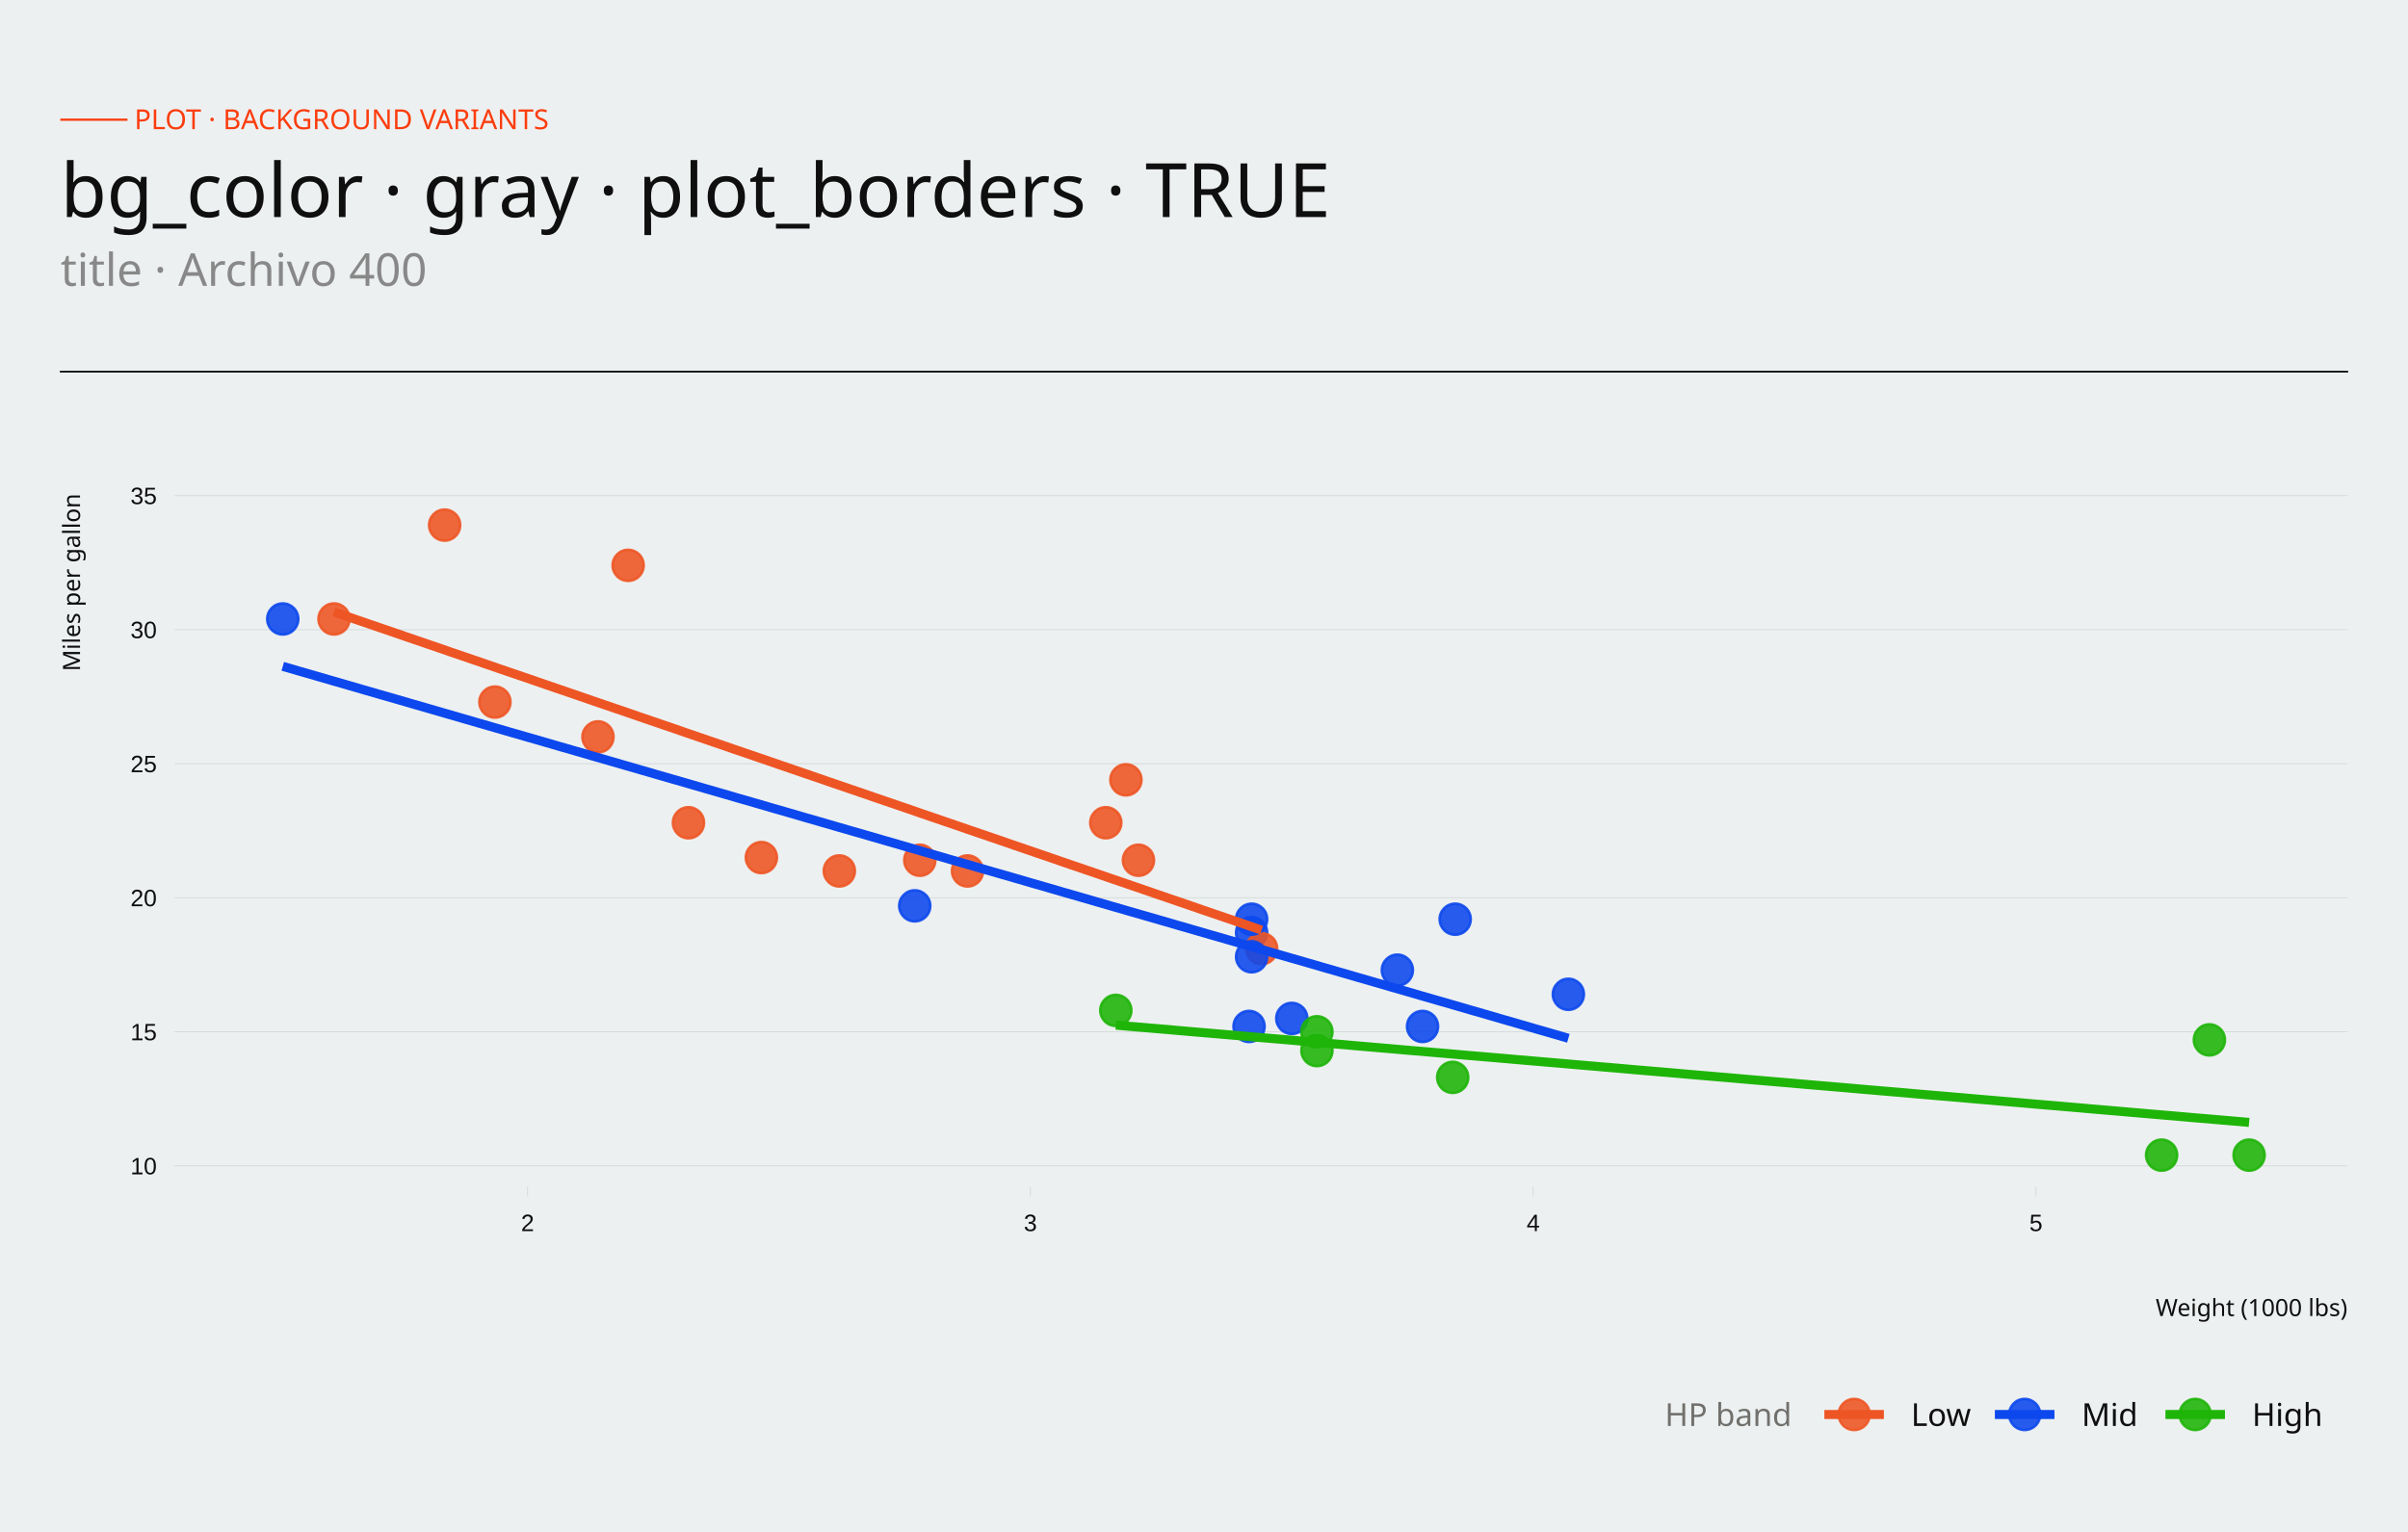
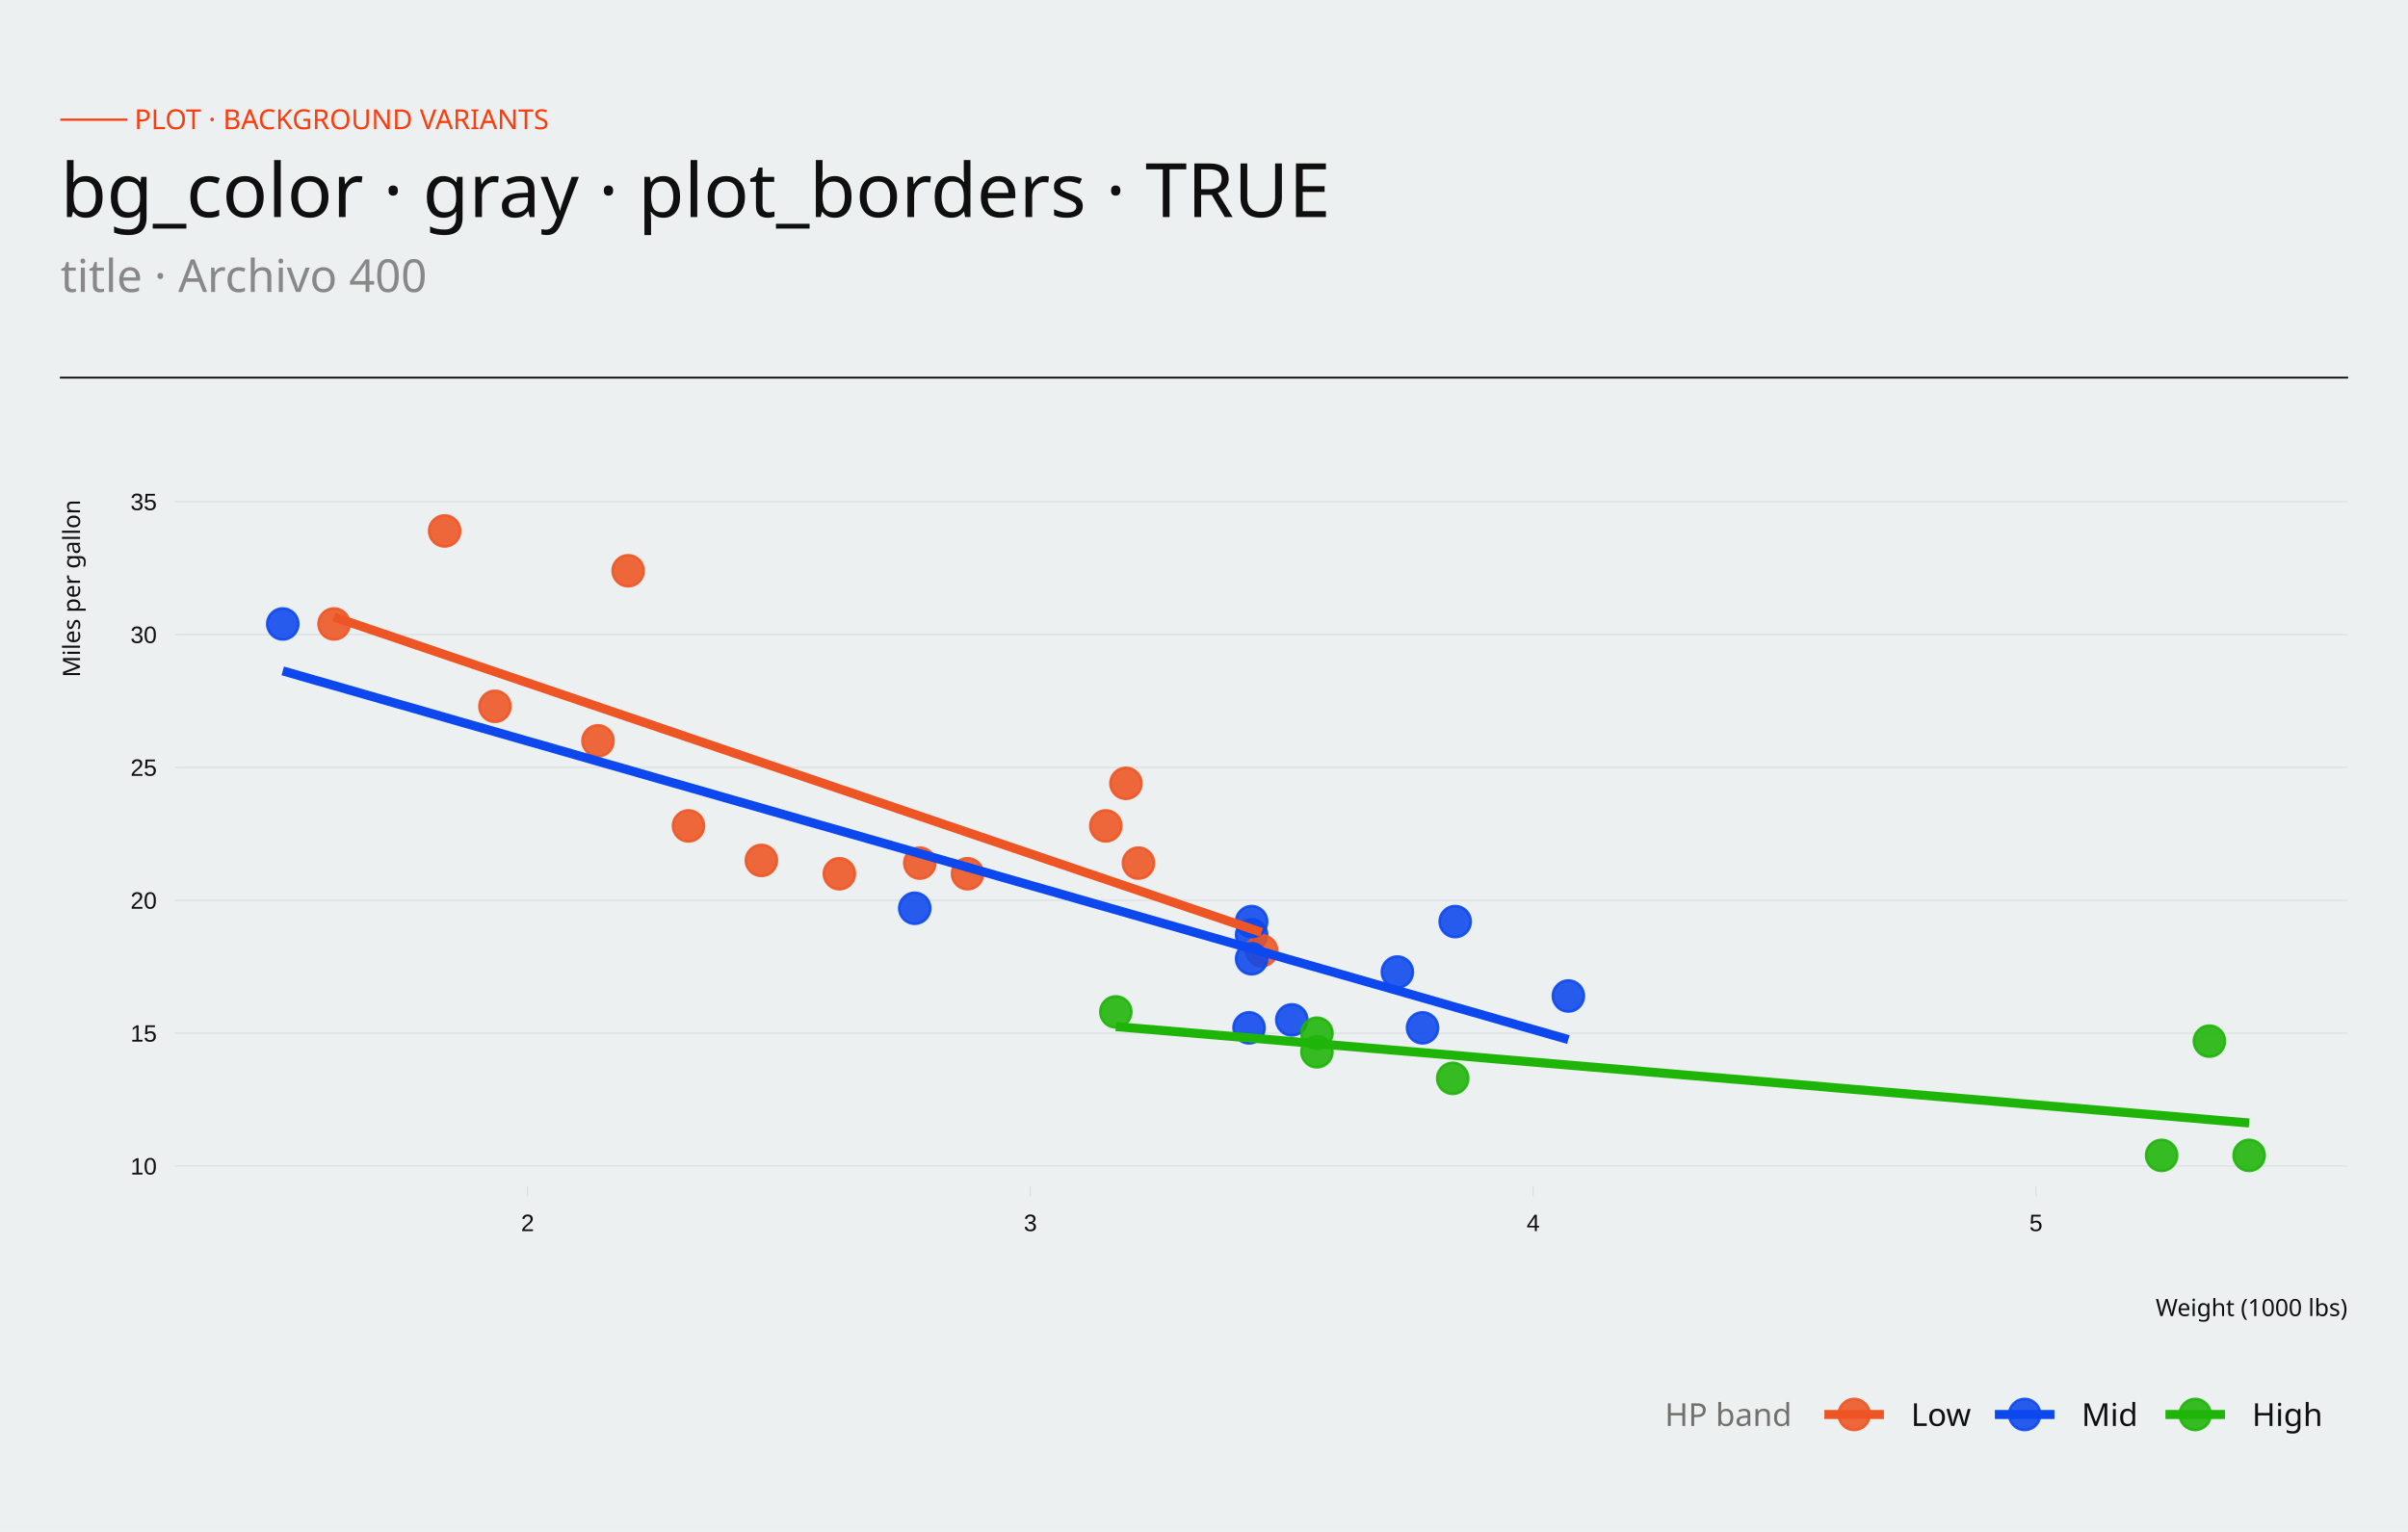
<svg xmlns="http://www.w3.org/2000/svg" width="396.00pt" height="252.00pt" viewBox="0 0 396.00 252.00">
  <g class="svglite">
    <defs>
      <style type="text/css">
    .svglite line, .svglite polyline, .svglite polygon, .svglite path, .svglite rect, .svglite circle {
      fill: none;
      stroke: #000000;
      stroke-linecap: round;
      stroke-linejoin: round;
      stroke-miterlimit: 10.00;
    }
    .svglite text {
      white-space: pre;
    }
    .svglite g.glyphgroup path {
      fill: inherit;
      stroke: none;
    }
  </style>
    </defs>
    <rect width="100%" height="100%" style="stroke: none; fill: none;" />
    <defs>
      <clipPath id="cpMC4wMHwzOTYuMDB8MC4wMHwyNTIuMDA=">
        <rect x="0.00" y="0.00" width="396.00" height="252.00" />
      </clipPath>
    </defs>
    <g clip-path="url(#cpMC4wMHwzOTYuMDB8MC4wMHwyNTIuMDA=)">
      <rect x="0.00" y="0.00" width="396.00" height="252.00" style="stroke-width: 0.63; stroke: none; fill: #EDF0F1;" />
    </g>
    <defs>
-       <clipPath id="cpMzAuMzN8Mzg2LjA0fDgxLjIwfDE5NS4yMA==">
-         <rect x="30.33" y="81.20" width="355.71" height="114.00" />
+       <clipPath id="cpMzAuMzN8Mzg2LjA0fDgyLjIwfDE5NS4yMA==">
+         <rect x="30.33" y="82.20" width="355.71" height="113.00" />
      </clipPath>
    </defs>
-     <g clip-path="url(#cpMzAuMzN8Mzg2LjA0fDgxLjIwfDE5NS4yMA==)">
-       <rect x="30.33" y="81.20" width="355.71" height="114.00" style="stroke-width: 0.63; stroke: none; fill: #EDF0F1;" />
-       <polyline points="30.33,191.78 386.04,191.78 " style="stroke-width: 0.15; stroke: #D4D9DB; stroke-linecap: butt;" />
-       <polyline points="30.33,169.73 386.04,169.73 " style="stroke-width: 0.15; stroke: #D4D9DB; stroke-linecap: butt;" />
-       <polyline points="30.33,147.68 386.04,147.68 " style="stroke-width: 0.15; stroke: #D4D9DB; stroke-linecap: butt;" />
-       <polyline points="30.33,125.63 386.04,125.63 " style="stroke-width: 0.15; stroke: #D4D9DB; stroke-linecap: butt;" />
-       <polyline points="30.33,103.58 386.04,103.58 " style="stroke-width: 0.15; stroke: #D4D9DB; stroke-linecap: butt;" />
-       <polyline points="30.33,81.53 386.04,81.53 " style="stroke-width: 0.15; stroke: #D4D9DB; stroke-linecap: butt;" />
-       <circle cx="138.03" cy="143.27" r="2.56" style="stroke-width: 0.42; stroke: #EE5524; stroke-opacity: 0.88; fill: #EE5524; fill-opacity: 0.88;" />
-       <circle cx="159.11" cy="143.27" r="2.56" style="stroke-width: 0.42; stroke: #EE5524; stroke-opacity: 0.88; fill: #EE5524; fill-opacity: 0.88;" />
-       <circle cx="113.22" cy="135.34" r="2.56" style="stroke-width: 0.42; stroke: #EE5524; stroke-opacity: 0.88; fill: #EE5524; fill-opacity: 0.88;" />
-       <circle cx="187.22" cy="141.51" r="2.56" style="stroke-width: 0.42; stroke: #EE5524; stroke-opacity: 0.88; fill: #EE5524; fill-opacity: 0.88;" />
-       <circle cx="205.83" cy="153.42" r="2.56" style="stroke-width: 0.42; stroke: #0C48ED; stroke-opacity: 0.88; fill: #0C48ED; fill-opacity: 0.88;" />
-       <circle cx="207.48" cy="156.06" r="2.56" style="stroke-width: 0.42; stroke: #EE5524; stroke-opacity: 0.88; fill: #EE5524; fill-opacity: 0.88;" />
-       <circle cx="216.57" cy="172.82" r="2.56" style="stroke-width: 0.42; stroke: #1EB508; stroke-opacity: 0.88; fill: #1EB508; fill-opacity: 0.88;" />
-       <circle cx="185.16" cy="128.28" r="2.56" style="stroke-width: 0.42; stroke: #EE5524; stroke-opacity: 0.88; fill: #EE5524; fill-opacity: 0.88;" />
-       <circle cx="181.85" cy="135.34" r="2.56" style="stroke-width: 0.42; stroke: #EE5524; stroke-opacity: 0.88; fill: #EE5524; fill-opacity: 0.88;" />
-       <circle cx="205.83" cy="151.21" r="2.56" style="stroke-width: 0.42; stroke: #0C48ED; stroke-opacity: 0.88; fill: #0C48ED; fill-opacity: 0.88;" />
-       <circle cx="205.83" cy="157.39" r="2.56" style="stroke-width: 0.42; stroke: #0C48ED; stroke-opacity: 0.88; fill: #0C48ED; fill-opacity: 0.88;" />
-       <circle cx="257.92" cy="163.56" r="2.56" style="stroke-width: 0.42; stroke: #0C48ED; stroke-opacity: 0.88; fill: #0C48ED; fill-opacity: 0.88;" />
-       <circle cx="229.80" cy="159.59" r="2.56" style="stroke-width: 0.42; stroke: #0C48ED; stroke-opacity: 0.88; fill: #0C48ED; fill-opacity: 0.88;" />
-       <circle cx="233.94" cy="168.85" r="2.56" style="stroke-width: 0.42; stroke: #0C48ED; stroke-opacity: 0.88; fill: #0C48ED; fill-opacity: 0.88;" />
-       <circle cx="355.48" cy="190.02" r="2.56" style="stroke-width: 0.42; stroke: #1EB508; stroke-opacity: 0.88; fill: #1EB508; fill-opacity: 0.88;" />
-       <circle cx="369.87" cy="190.02" r="2.56" style="stroke-width: 0.42; stroke: #1EB508; stroke-opacity: 0.88; fill: #1EB508; fill-opacity: 0.88;" />
-       <circle cx="363.34" cy="171.06" r="2.56" style="stroke-width: 0.42; stroke: #1EB508; stroke-opacity: 0.88; fill: #1EB508; fill-opacity: 0.88;" />
-       <circle cx="103.30" cy="93.00" r="2.56" style="stroke-width: 0.42; stroke: #EE5524; stroke-opacity: 0.88; fill: #EE5524; fill-opacity: 0.88;" />
-       <circle cx="54.93" cy="101.82" r="2.56" style="stroke-width: 0.42; stroke: #EE5524; stroke-opacity: 0.88; fill: #EE5524; fill-opacity: 0.88;" />
-       <circle cx="73.12" cy="86.38" r="2.56" style="stroke-width: 0.42; stroke: #EE5524; stroke-opacity: 0.88; fill: #EE5524; fill-opacity: 0.88;" />
-       <circle cx="125.21" cy="141.07" r="2.56" style="stroke-width: 0.42; stroke: #EE5524; stroke-opacity: 0.88; fill: #EE5524; fill-opacity: 0.88;" />
-       <circle cx="212.44" cy="167.53" r="2.56" style="stroke-width: 0.42; stroke: #0C48ED; stroke-opacity: 0.88; fill: #0C48ED; fill-opacity: 0.88;" />
-       <circle cx="205.41" cy="168.85" r="2.56" style="stroke-width: 0.42; stroke: #0C48ED; stroke-opacity: 0.88; fill: #0C48ED; fill-opacity: 0.88;" />
-       <circle cx="238.90" cy="177.23" r="2.56" style="stroke-width: 0.42; stroke: #1EB508; stroke-opacity: 0.88; fill: #1EB508; fill-opacity: 0.88;" />
-       <circle cx="239.31" cy="151.21" r="2.56" style="stroke-width: 0.42; stroke: #0C48ED; stroke-opacity: 0.88; fill: #0C48ED; fill-opacity: 0.88;" />
-       <circle cx="81.39" cy="115.49" r="2.56" style="stroke-width: 0.42; stroke: #EE5524; stroke-opacity: 0.88; fill: #EE5524; fill-opacity: 0.88;" />
-       <circle cx="98.34" cy="121.22" r="2.56" style="stroke-width: 0.42; stroke: #EE5524; stroke-opacity: 0.88; fill: #EE5524; fill-opacity: 0.88;" />
-       <circle cx="46.50" cy="101.82" r="2.56" style="stroke-width: 0.42; stroke: #0C48ED; stroke-opacity: 0.88; fill: #0C48ED; fill-opacity: 0.88;" />
-       <circle cx="183.50" cy="166.21" r="2.56" style="stroke-width: 0.42; stroke: #1EB508; stroke-opacity: 0.88; fill: #1EB508; fill-opacity: 0.88;" />
-       <circle cx="150.43" cy="149.01" r="2.56" style="stroke-width: 0.42; stroke: #0C48ED; stroke-opacity: 0.88; fill: #0C48ED; fill-opacity: 0.88;" />
-       <circle cx="216.57" cy="169.73" r="2.56" style="stroke-width: 0.42; stroke: #1EB508; stroke-opacity: 0.88; fill: #1EB508; fill-opacity: 0.88;" />
-       <circle cx="151.26" cy="141.51" r="2.56" style="stroke-width: 0.42; stroke: #EE5524; stroke-opacity: 0.88; fill: #EE5524; fill-opacity: 0.88;" />
-       <polyline points="54.93,100.67 56.86,101.33 58.79,102.00 60.72,102.66 62.65,103.32 64.59,103.98 66.52,104.65 68.45,105.31 70.38,105.97 72.31,106.63 74.24,107.30 76.17,107.96 78.10,108.62 80.03,109.28 81.96,109.95 83.90,110.61 85.83,111.27 87.76,111.93 89.69,112.60 91.62,113.26 93.55,113.92 95.48,114.58 97.41,115.25 99.34,115.91 101.27,116.57 103.21,117.23 105.14,117.90 107.07,118.56 109.00,119.22 110.93,119.88 112.86,120.55 114.79,121.21 116.72,121.87 118.65,122.53 120.58,123.20 122.52,123.86 124.45,124.52 126.38,125.18 128.31,125.85 130.24,126.51 132.17,127.17 134.10,127.83 136.03,128.50 137.96,129.16 139.89,129.82 141.83,130.48 143.76,131.15 145.69,131.81 147.62,132.47 149.55,133.13 151.48,133.80 153.41,134.46 155.34,135.12 157.27,135.78 159.20,136.45 161.14,137.11 163.07,137.77 165.00,138.43 166.93,139.10 168.86,139.76 170.79,140.42 172.72,141.08 174.65,141.75 176.58,142.41 178.51,143.07 180.45,143.73 182.38,144.40 184.31,145.06 186.24,145.72 188.17,146.38 190.10,147.05 192.03,147.71 193.96,148.37 195.89,149.03 197.82,149.70 199.76,150.36 201.69,151.02 203.62,151.68 205.55,152.35 207.48,153.01 " style="stroke-width: 1.49; stroke: #EE5524; stroke-linecap: butt;" />
-       <polyline points="46.50,109.61 49.17,110.39 51.85,111.16 54.53,111.94 57.20,112.71 59.88,113.49 62.55,114.26 65.23,115.03 67.91,115.81 70.58,116.58 73.26,117.36 75.93,118.13 78.61,118.91 81.29,119.68 83.96,120.46 86.64,121.23 89.32,122.00 91.99,122.78 94.67,123.55 97.34,124.33 100.02,125.10 102.70,125.88 105.37,126.65 108.05,127.43 110.73,128.20 113.40,128.97 116.08,129.75 118.75,130.52 121.43,131.30 124.11,132.07 126.78,132.85 129.46,133.62 132.13,134.40 134.81,135.17 137.49,135.95 140.16,136.72 142.84,137.49 145.52,138.27 148.19,139.04 150.87,139.82 153.54,140.59 156.22,141.37 158.90,142.14 161.57,142.92 164.25,143.69 166.93,144.46 169.60,145.24 172.28,146.01 174.95,146.79 177.63,147.56 180.31,148.34 182.98,149.11 185.66,149.89 188.34,150.66 191.01,151.43 193.69,152.21 196.36,152.98 199.04,153.76 201.72,154.53 204.39,155.31 207.07,156.08 209.74,156.86 212.42,157.63 215.10,158.40 217.77,159.18 220.45,159.95 223.13,160.73 225.80,161.50 228.48,162.28 231.15,163.05 233.83,163.83 236.51,164.60 239.18,165.37 241.86,166.15 244.54,166.92 247.21,167.70 249.89,168.47 252.56,169.25 255.24,170.02 257.92,170.80 " style="stroke-width: 1.49; stroke: #0C48ED; stroke-linecap: butt;" />
-       <polyline points="183.50,168.63 185.86,168.84 188.22,169.04 190.58,169.24 192.94,169.44 195.30,169.65 197.66,169.85 200.02,170.05 202.37,170.25 204.73,170.46 207.09,170.66 209.45,170.86 211.81,171.06 214.17,171.27 216.53,171.47 218.89,171.67 221.25,171.87 223.61,172.08 225.97,172.28 228.32,172.48 230.68,172.69 233.04,172.89 235.40,173.09 237.76,173.29 240.12,173.50 242.48,173.70 244.84,173.90 247.20,174.10 249.56,174.31 251.91,174.51 254.27,174.71 256.63,174.91 258.99,175.12 261.35,175.32 263.71,175.52 266.07,175.72 268.43,175.93 270.79,176.13 273.15,176.33 275.51,176.53 277.86,176.74 280.22,176.94 282.58,177.14 284.94,177.34 287.30,177.55 289.66,177.75 292.02,177.95 294.38,178.15 296.74,178.36 299.10,178.56 301.46,178.76 303.81,178.96 306.17,179.17 308.53,179.37 310.89,179.57 313.25,179.77 315.61,179.98 317.97,180.18 320.33,180.38 322.69,180.58 325.05,180.79 327.41,180.99 329.76,181.19 332.12,181.39 334.48,181.60 336.84,181.80 339.20,182.00 341.56,182.20 343.92,182.41 346.28,182.61 348.64,182.81 351.00,183.02 353.36,183.22 355.71,183.42 358.07,183.62 360.43,183.83 362.79,184.03 365.15,184.23 367.51,184.43 369.87,184.64 " style="stroke-width: 1.49; stroke: #1EB508; stroke-linecap: butt;" />
+     <g clip-path="url(#cpMzAuMzN8Mzg2LjA0fDgyLjIwfDE5NS4yMA==)">
+       <rect x="30.33" y="82.20" width="355.71" height="113.00" style="stroke-width: 0.63; stroke: none; fill: #EDF0F1;" />
+       <polyline points="30.33,191.81 386.04,191.81 " style="stroke-width: 0.15; stroke: #D4D9DB; stroke-linecap: butt;" />
+       <polyline points="30.33,169.96 386.04,169.96 " style="stroke-width: 0.15; stroke: #D4D9DB; stroke-linecap: butt;" />
+       <polyline points="30.33,148.10 386.04,148.10 " style="stroke-width: 0.15; stroke: #D4D9DB; stroke-linecap: butt;" />
+       <polyline points="30.33,126.24 386.04,126.24 " style="stroke-width: 0.15; stroke: #D4D9DB; stroke-linecap: butt;" />
+       <polyline points="30.33,104.38 386.04,104.38 " style="stroke-width: 0.15; stroke: #D4D9DB; stroke-linecap: butt;" />
+       <polyline points="30.33,82.53 386.04,82.53 " style="stroke-width: 0.15; stroke: #D4D9DB; stroke-linecap: butt;" />
+       <circle cx="138.03" cy="143.73" r="2.56" style="stroke-width: 0.42; stroke: #EE5524; stroke-opacity: 0.88; fill: #EE5524; fill-opacity: 0.88;" />
+       <circle cx="159.11" cy="143.73" r="2.56" style="stroke-width: 0.42; stroke: #EE5524; stroke-opacity: 0.88; fill: #EE5524; fill-opacity: 0.88;" />
+       <circle cx="113.22" cy="135.86" r="2.56" style="stroke-width: 0.42; stroke: #EE5524; stroke-opacity: 0.88; fill: #EE5524; fill-opacity: 0.88;" />
+       <circle cx="187.22" cy="141.98" r="2.56" style="stroke-width: 0.42; stroke: #EE5524; stroke-opacity: 0.88; fill: #EE5524; fill-opacity: 0.88;" />
+       <circle cx="205.83" cy="153.78" r="2.56" style="stroke-width: 0.42; stroke: #0C48ED; stroke-opacity: 0.88; fill: #0C48ED; fill-opacity: 0.88;" />
+       <circle cx="207.48" cy="156.40" r="2.56" style="stroke-width: 0.42; stroke: #EE5524; stroke-opacity: 0.88; fill: #EE5524; fill-opacity: 0.88;" />
+       <circle cx="216.57" cy="173.02" r="2.56" style="stroke-width: 0.42; stroke: #1EB508; stroke-opacity: 0.88; fill: #1EB508; fill-opacity: 0.88;" />
+       <circle cx="185.16" cy="128.86" r="2.56" style="stroke-width: 0.42; stroke: #EE5524; stroke-opacity: 0.88; fill: #EE5524; fill-opacity: 0.88;" />
+       <circle cx="181.85" cy="135.86" r="2.56" style="stroke-width: 0.42; stroke: #EE5524; stroke-opacity: 0.88; fill: #EE5524; fill-opacity: 0.88;" />
+       <circle cx="205.83" cy="151.60" r="2.56" style="stroke-width: 0.42; stroke: #0C48ED; stroke-opacity: 0.88; fill: #0C48ED; fill-opacity: 0.88;" />
+       <circle cx="205.83" cy="157.72" r="2.56" style="stroke-width: 0.42; stroke: #0C48ED; stroke-opacity: 0.88; fill: #0C48ED; fill-opacity: 0.88;" />
+       <circle cx="257.92" cy="163.84" r="2.56" style="stroke-width: 0.42; stroke: #0C48ED; stroke-opacity: 0.88; fill: #0C48ED; fill-opacity: 0.88;" />
+       <circle cx="229.80" cy="159.90" r="2.56" style="stroke-width: 0.42; stroke: #0C48ED; stroke-opacity: 0.88; fill: #0C48ED; fill-opacity: 0.88;" />
+       <circle cx="233.94" cy="169.08" r="2.56" style="stroke-width: 0.42; stroke: #0C48ED; stroke-opacity: 0.88; fill: #0C48ED; fill-opacity: 0.88;" />
+       <circle cx="355.48" cy="190.06" r="2.56" style="stroke-width: 0.42; stroke: #1EB508; stroke-opacity: 0.88; fill: #1EB508; fill-opacity: 0.88;" />
+       <circle cx="369.87" cy="190.06" r="2.56" style="stroke-width: 0.42; stroke: #1EB508; stroke-opacity: 0.88; fill: #1EB508; fill-opacity: 0.88;" />
+       <circle cx="363.34" cy="171.27" r="2.56" style="stroke-width: 0.42; stroke: #1EB508; stroke-opacity: 0.88; fill: #1EB508; fill-opacity: 0.88;" />
+       <circle cx="103.30" cy="93.89" r="2.56" style="stroke-width: 0.42; stroke: #EE5524; stroke-opacity: 0.88; fill: #EE5524; fill-opacity: 0.88;" />
+       <circle cx="54.93" cy="102.64" r="2.56" style="stroke-width: 0.42; stroke: #EE5524; stroke-opacity: 0.88; fill: #EE5524; fill-opacity: 0.88;" />
+       <circle cx="73.12" cy="87.34" r="2.56" style="stroke-width: 0.42; stroke: #EE5524; stroke-opacity: 0.88; fill: #EE5524; fill-opacity: 0.88;" />
+       <circle cx="125.21" cy="141.54" r="2.56" style="stroke-width: 0.42; stroke: #EE5524; stroke-opacity: 0.88; fill: #EE5524; fill-opacity: 0.88;" />
+       <circle cx="212.44" cy="167.77" r="2.56" style="stroke-width: 0.42; stroke: #0C48ED; stroke-opacity: 0.88; fill: #0C48ED; fill-opacity: 0.88;" />
+       <circle cx="205.41" cy="169.08" r="2.56" style="stroke-width: 0.42; stroke: #0C48ED; stroke-opacity: 0.88; fill: #0C48ED; fill-opacity: 0.88;" />
+       <circle cx="238.90" cy="177.39" r="2.56" style="stroke-width: 0.42; stroke: #1EB508; stroke-opacity: 0.88; fill: #1EB508; fill-opacity: 0.88;" />
+       <circle cx="239.31" cy="151.60" r="2.56" style="stroke-width: 0.42; stroke: #0C48ED; stroke-opacity: 0.88; fill: #0C48ED; fill-opacity: 0.88;" />
+       <circle cx="81.39" cy="116.19" r="2.56" style="stroke-width: 0.42; stroke: #EE5524; stroke-opacity: 0.88; fill: #EE5524; fill-opacity: 0.88;" />
+       <circle cx="98.34" cy="121.87" r="2.56" style="stroke-width: 0.42; stroke: #EE5524; stroke-opacity: 0.88; fill: #EE5524; fill-opacity: 0.88;" />
+       <circle cx="46.50" cy="102.64" r="2.56" style="stroke-width: 0.42; stroke: #0C48ED; stroke-opacity: 0.88; fill: #0C48ED; fill-opacity: 0.88;" />
+       <circle cx="183.50" cy="166.46" r="2.56" style="stroke-width: 0.42; stroke: #1EB508; stroke-opacity: 0.88; fill: #1EB508; fill-opacity: 0.88;" />
+       <circle cx="150.43" cy="149.41" r="2.56" style="stroke-width: 0.42; stroke: #0C48ED; stroke-opacity: 0.88; fill: #0C48ED; fill-opacity: 0.88;" />
+       <circle cx="216.57" cy="169.96" r="2.56" style="stroke-width: 0.42; stroke: #1EB508; stroke-opacity: 0.88; fill: #1EB508; fill-opacity: 0.88;" />
+       <circle cx="151.26" cy="141.98" r="2.56" style="stroke-width: 0.42; stroke: #EE5524; stroke-opacity: 0.88; fill: #EE5524; fill-opacity: 0.88;" />
+       <polyline points="54.93,101.50 56.86,102.16 58.79,102.81 60.72,103.47 62.65,104.13 64.59,104.78 66.52,105.44 68.45,106.10 70.38,106.75 72.31,107.41 74.24,108.07 76.17,108.72 78.10,109.38 80.03,110.04 81.96,110.69 83.90,111.35 85.83,112.01 87.76,112.66 89.69,113.32 91.62,113.98 93.55,114.63 95.48,115.29 97.41,115.95 99.34,116.60 101.27,117.26 103.21,117.92 105.14,118.57 107.07,119.23 109.00,119.89 110.93,120.54 112.86,121.20 114.79,121.86 116.72,122.51 118.65,123.17 120.58,123.83 122.52,124.48 124.45,125.14 126.38,125.80 128.31,126.45 130.24,127.11 132.17,127.77 134.10,128.42 136.03,129.08 137.96,129.74 139.89,130.39 141.83,131.05 143.76,131.71 145.69,132.36 147.62,133.02 149.55,133.68 151.48,134.33 153.41,134.99 155.34,135.65 157.27,136.30 159.20,136.96 161.14,137.62 163.07,138.27 165.00,138.93 166.93,139.59 168.86,140.24 170.79,140.90 172.72,141.56 174.65,142.21 176.58,142.87 178.51,143.53 180.45,144.18 182.38,144.84 184.31,145.50 186.24,146.15 188.17,146.81 190.10,147.47 192.03,148.12 193.96,148.78 195.89,149.44 197.82,150.09 199.76,150.75 201.69,151.41 203.62,152.06 205.55,152.72 207.48,153.38 " style="stroke-width: 1.49; stroke: #EE5524; stroke-linecap: butt;" />
+       <polyline points="46.50,110.36 49.17,111.13 51.85,111.90 54.53,112.66 57.20,113.43 59.88,114.20 62.55,114.97 65.23,115.74 67.91,116.50 70.58,117.27 73.26,118.04 75.93,118.81 78.61,119.57 81.29,120.34 83.96,121.11 86.64,121.88 89.32,122.64 91.99,123.41 94.67,124.18 97.34,124.95 100.02,125.72 102.70,126.48 105.37,127.25 108.05,128.02 110.73,128.79 113.40,129.55 116.08,130.32 118.75,131.09 121.43,131.86 124.11,132.62 126.78,133.39 129.46,134.16 132.13,134.93 134.81,135.70 137.49,136.46 140.16,137.23 142.84,138.00 145.52,138.77 148.19,139.53 150.87,140.30 153.54,141.07 156.22,141.84 158.90,142.60 161.57,143.37 164.25,144.14 166.93,144.91 169.60,145.68 172.28,146.44 174.95,147.21 177.63,147.98 180.31,148.75 182.98,149.51 185.66,150.28 188.34,151.05 191.01,151.82 193.69,152.58 196.36,153.35 199.04,154.12 201.72,154.89 204.39,155.66 207.07,156.42 209.74,157.19 212.42,157.96 215.10,158.73 217.77,159.49 220.45,160.26 223.13,161.03 225.80,161.80 228.48,162.56 231.15,163.33 233.83,164.10 236.51,164.87 239.18,165.64 241.86,166.40 244.54,167.17 247.21,167.94 249.89,168.71 252.56,169.47 255.24,170.24 257.92,171.01 " style="stroke-width: 1.49; stroke: #0C48ED; stroke-linecap: butt;" />
+       <polyline points="183.50,168.87 185.86,169.07 188.22,169.27 190.58,169.47 192.94,169.67 195.30,169.87 197.66,170.07 200.02,170.27 202.37,170.47 204.73,170.67 207.09,170.87 209.45,171.07 211.81,171.28 214.17,171.48 216.53,171.68 218.89,171.88 221.25,172.08 223.61,172.28 225.97,172.48 228.32,172.68 230.68,172.88 233.04,173.08 235.40,173.28 237.76,173.48 240.12,173.68 242.48,173.89 244.84,174.09 247.20,174.29 249.56,174.49 251.91,174.69 254.27,174.89 256.63,175.09 258.99,175.29 261.35,175.49 263.71,175.69 266.07,175.89 268.43,176.09 270.79,176.30 273.15,176.50 275.51,176.70 277.86,176.90 280.22,177.10 282.58,177.30 284.94,177.50 287.30,177.70 289.66,177.90 292.02,178.10 294.38,178.30 296.74,178.50 299.10,178.70 301.46,178.91 303.81,179.11 306.17,179.31 308.53,179.51 310.89,179.71 313.25,179.91 315.61,180.11 317.97,180.31 320.33,180.51 322.69,180.71 325.05,180.91 327.41,181.11 329.76,181.31 332.12,181.52 334.48,181.72 336.84,181.92 339.20,182.12 341.56,182.32 343.92,182.52 346.28,182.72 348.64,182.92 351.00,183.12 353.36,183.32 355.71,183.52 358.07,183.72 360.43,183.92 362.79,184.13 365.15,184.33 367.51,184.53 369.87,184.73 " style="stroke-width: 1.49; stroke: #1EB508; stroke-linecap: butt;" />
    </g>
    <g clip-path="url(#cpMC4wMHwzOTYuMDB8MC4wMHwyNTIuMDA=)">
-       <text x="25.79" y="193.18" text-anchor="end" style="font-size: 3.90px;fill: #0F0F0F; font-family: &quot;Arial&quot;;" textLength="4.31px" lengthAdjust="spacingAndGlyphs">10</text>
-       <text x="25.79" y="171.13" text-anchor="end" style="font-size: 3.90px;fill: #0F0F0F; font-family: &quot;Arial&quot;;" textLength="4.31px" lengthAdjust="spacingAndGlyphs">15</text>
-       <text x="25.79" y="149.08" text-anchor="end" style="font-size: 3.90px;fill: #0F0F0F; font-family: &quot;Arial&quot;;" textLength="4.31px" lengthAdjust="spacingAndGlyphs">20</text>
-       <text x="25.79" y="127.03" text-anchor="end" style="font-size: 3.90px;fill: #0F0F0F; font-family: &quot;Arial&quot;;" textLength="4.31px" lengthAdjust="spacingAndGlyphs">25</text>
-       <text x="25.79" y="104.98" text-anchor="end" style="font-size: 3.90px;fill: #0F0F0F; font-family: &quot;Arial&quot;;" textLength="4.31px" lengthAdjust="spacingAndGlyphs">30</text>
-       <text x="25.79" y="82.93" text-anchor="end" style="font-size: 3.90px;fill: #0F0F0F; font-family: &quot;Arial&quot;;" textLength="4.31px" lengthAdjust="spacingAndGlyphs">35</text>
-       <polyline points="28.71,191.78 30.33,191.78 " style="stroke-width: 0.15; stroke: #D4D9DB; stroke-linecap: butt;" />
-       <polyline points="28.71,169.73 30.33,169.73 " style="stroke-width: 0.15; stroke: #D4D9DB; stroke-linecap: butt;" />
-       <polyline points="28.71,147.68 30.33,147.68 " style="stroke-width: 0.15; stroke: #D4D9DB; stroke-linecap: butt;" />
-       <polyline points="28.71,125.63 30.33,125.63 " style="stroke-width: 0.15; stroke: #D4D9DB; stroke-linecap: butt;" />
-       <polyline points="28.71,103.58 30.33,103.58 " style="stroke-width: 0.15; stroke: #D4D9DB; stroke-linecap: butt;" />
-       <polyline points="28.71,81.53 30.33,81.53 " style="stroke-width: 0.15; stroke: #D4D9DB; stroke-linecap: butt;" />
+       <text x="25.79" y="193.21" text-anchor="end" style="font-size: 3.90px;fill: #0F0F0F; font-family: &quot;Arial&quot;;" textLength="4.31px" lengthAdjust="spacingAndGlyphs">10</text>
+       <text x="25.79" y="171.35" text-anchor="end" style="font-size: 3.90px;fill: #0F0F0F; font-family: &quot;Arial&quot;;" textLength="4.31px" lengthAdjust="spacingAndGlyphs">15</text>
+       <text x="25.79" y="149.49" text-anchor="end" style="font-size: 3.90px;fill: #0F0F0F; font-family: &quot;Arial&quot;;" textLength="4.31px" lengthAdjust="spacingAndGlyphs">20</text>
+       <text x="25.79" y="127.63" text-anchor="end" style="font-size: 3.90px;fill: #0F0F0F; font-family: &quot;Arial&quot;;" textLength="4.31px" lengthAdjust="spacingAndGlyphs">25</text>
+       <text x="25.79" y="105.78" text-anchor="end" style="font-size: 3.90px;fill: #0F0F0F; font-family: &quot;Arial&quot;;" textLength="4.31px" lengthAdjust="spacingAndGlyphs">30</text>
+       <text x="25.79" y="83.92" text-anchor="end" style="font-size: 3.90px;fill: #0F0F0F; font-family: &quot;Arial&quot;;" textLength="4.31px" lengthAdjust="spacingAndGlyphs">35</text>
+       <polyline points="28.71,191.81 30.33,191.81 " style="stroke-width: 0.15; stroke: #D4D9DB; stroke-linecap: butt;" />
+       <polyline points="28.71,169.96 30.33,169.96 " style="stroke-width: 0.15; stroke: #D4D9DB; stroke-linecap: butt;" />
+       <polyline points="28.71,148.10 30.33,148.10 " style="stroke-width: 0.15; stroke: #D4D9DB; stroke-linecap: butt;" />
+       <polyline points="28.71,126.24 30.33,126.24 " style="stroke-width: 0.15; stroke: #D4D9DB; stroke-linecap: butt;" />
+       <polyline points="28.71,104.38 30.33,104.38 " style="stroke-width: 0.15; stroke: #D4D9DB; stroke-linecap: butt;" />
+       <polyline points="28.71,82.53 30.33,82.53 " style="stroke-width: 0.15; stroke: #D4D9DB; stroke-linecap: butt;" />
      <polyline points="86.76,196.82 86.76,195.20 " style="stroke-width: 0.15; stroke: #D4D9DB; stroke-linecap: butt;" />
      <polyline points="169.45,196.82 169.45,195.20 " style="stroke-width: 0.15; stroke: #D4D9DB; stroke-linecap: butt;" />
      <polyline points="252.13,196.82 252.13,195.20 " style="stroke-width: 0.15; stroke: #D4D9DB; stroke-linecap: butt;" />
      <polyline points="334.81,196.82 334.81,195.20 " style="stroke-width: 0.15; stroke: #D4D9DB; stroke-linecap: butt;" />
      <text x="86.76" y="202.52" text-anchor="middle" style="font-size: 3.90px;fill: #0F0F0F; font-family: &quot;Arial&quot;;" textLength="2.16px" lengthAdjust="spacingAndGlyphs">2</text>
      <text x="169.45" y="202.52" text-anchor="middle" style="font-size: 3.90px;fill: #0F0F0F; font-family: &quot;Arial&quot;;" textLength="2.16px" lengthAdjust="spacingAndGlyphs">3</text>
      <text x="252.13" y="202.52" text-anchor="middle" style="font-size: 3.90px;fill: #0F0F0F; font-family: &quot;Arial&quot;;" textLength="2.16px" lengthAdjust="spacingAndGlyphs">4</text>
      <text x="334.81" y="202.52" text-anchor="middle" style="font-size: 3.90px;fill: #0F0F0F; font-family: &quot;Arial&quot;;" textLength="2.16px" lengthAdjust="spacingAndGlyphs">5</text>
      <text x="386.04" y="216.49" text-anchor="end" style="font-size: 3.90px; font-weight: 100;fill: #0F0F0F; font-family: &quot;JetBrains Mono&quot;;" textLength="39.58px" lengthAdjust="spacingAndGlyphs">Weight (1000 lbs)</text>
-       <text transform="translate(13.16,81.20) rotate(-90)" text-anchor="end" style="font-size: 3.90px; font-weight: 100;fill: #0F0F0F; font-family: &quot;JetBrains Mono&quot;;" textLength="37.25px" lengthAdjust="spacingAndGlyphs">Miles per gallon</text>
+       <text transform="translate(13.16,82.20) rotate(-90)" text-anchor="end" style="font-size: 3.90px; font-weight: 100;fill: #0F0F0F; font-family: &quot;JetBrains Mono&quot;;" textLength="37.25px" lengthAdjust="spacingAndGlyphs">Miles per gallon</text>
      <rect x="270.56" y="223.32" width="115.48" height="18.72" style="stroke-width: 0.75; stroke: none;" />
      <rect x="270.56" y="223.32" width="115.48" height="18.72" style="stroke-width: 0.63; stroke: none; fill: #EDF0F1;" />
      <text x="273.79" y="234.57" style="font-size: 5.20px;fill: #71706C; font-family: &quot;JetBrains Mono&quot;;" textLength="21.77px" lengthAdjust="spacingAndGlyphs">HP band</text>
      <rect x="298.80" y="226.56" width="12.24" height="12.24" style="stroke-width: 0.63; stroke: none; fill: #EDF0F1;" />
      <circle cx="304.92" cy="232.68" r="2.56" style="stroke-width: 0.42; stroke: #EE5524; stroke-opacity: 0.88; fill: #EE5524; fill-opacity: 0.88;" />
      <line x1="300.02" y1="232.68" x2="309.81" y2="232.68" style="stroke-width: 1.49; stroke: #EE5524; stroke-linecap: butt;" />
      <rect x="326.84" y="226.56" width="12.24" height="12.24" style="stroke-width: 0.63; stroke: none; fill: #EDF0F1;" />
      <circle cx="332.96" cy="232.68" r="2.56" style="stroke-width: 0.42; stroke: #0C48ED; stroke-opacity: 0.88; fill: #0C48ED; fill-opacity: 0.88;" />
      <line x1="328.06" y1="232.68" x2="337.86" y2="232.68" style="stroke-width: 1.49; stroke: #0C48ED; stroke-linecap: butt;" />
      <rect x="354.88" y="226.56" width="12.24" height="12.24" style="stroke-width: 0.63; stroke: none; fill: #EDF0F1;" />
      <circle cx="361.00" cy="232.68" r="2.56" style="stroke-width: 0.42; stroke: #1EB508; stroke-opacity: 0.88; fill: #1EB508; fill-opacity: 0.88;" />
      <line x1="356.11" y1="232.68" x2="365.90" y2="232.68" style="stroke-width: 1.49; stroke: #1EB508; stroke-linecap: butt;" />
      <text x="314.27" y="234.57" style="font-size: 5.20px;fill: #0F0F0F; font-family: &quot;JetBrains Mono&quot;;" textLength="9.33px" lengthAdjust="spacingAndGlyphs">Low</text>
      <text x="342.32" y="234.57" style="font-size: 5.20px;fill: #0F0F0F; font-family: &quot;JetBrains Mono&quot;;" textLength="9.33px" lengthAdjust="spacingAndGlyphs">Mid</text>
      <text x="370.36" y="234.57" style="font-size: 5.20px;fill: #0F0F0F; font-family: &quot;JetBrains Mono&quot;;" textLength="12.44px" lengthAdjust="spacingAndGlyphs">High</text>
-       <text x="9.96" y="47.03" style="font-size: 7.47px;fill: #888888; font-family: &quot;Satoshi&quot;;" textLength="59.38px" lengthAdjust="spacingAndGlyphs">title · Archivo 400</text>
-       <polyline points="9.96,61.13 386.04,61.13 " style="stroke-width: 0.30; stroke: #0F0F0F;" />
+       <text x="9.96" y="48.03" style="font-size: 7.47px;fill: #888888; font-family: &quot;Satoshi&quot;;" textLength="59.38px" lengthAdjust="spacingAndGlyphs">title · Archivo 400</text>
+       <polyline points="9.96,62.12 386.04,62.12 " style="stroke-width: 0.30; stroke: #0F0F0F;" />
      <text x="9.96" y="35.70" style="font-size: 12.35px;fill: #0F0F0F; font-family: &quot;Archivo&quot;;" textLength="205.92px" lengthAdjust="spacingAndGlyphs">bg_color · gray  ·  plot_borders · TRUE</text>
      <text x="9.96" y="21.25" style="font-size: 4.55px;fill: #FB3D0E; font-family: &quot;JetBrains Mono&quot;;" textLength="84.77px" lengthAdjust="spacingAndGlyphs">──── PLOT · BACKGROUND VARIANTS</text>
    </g>
  </g>
</svg>
